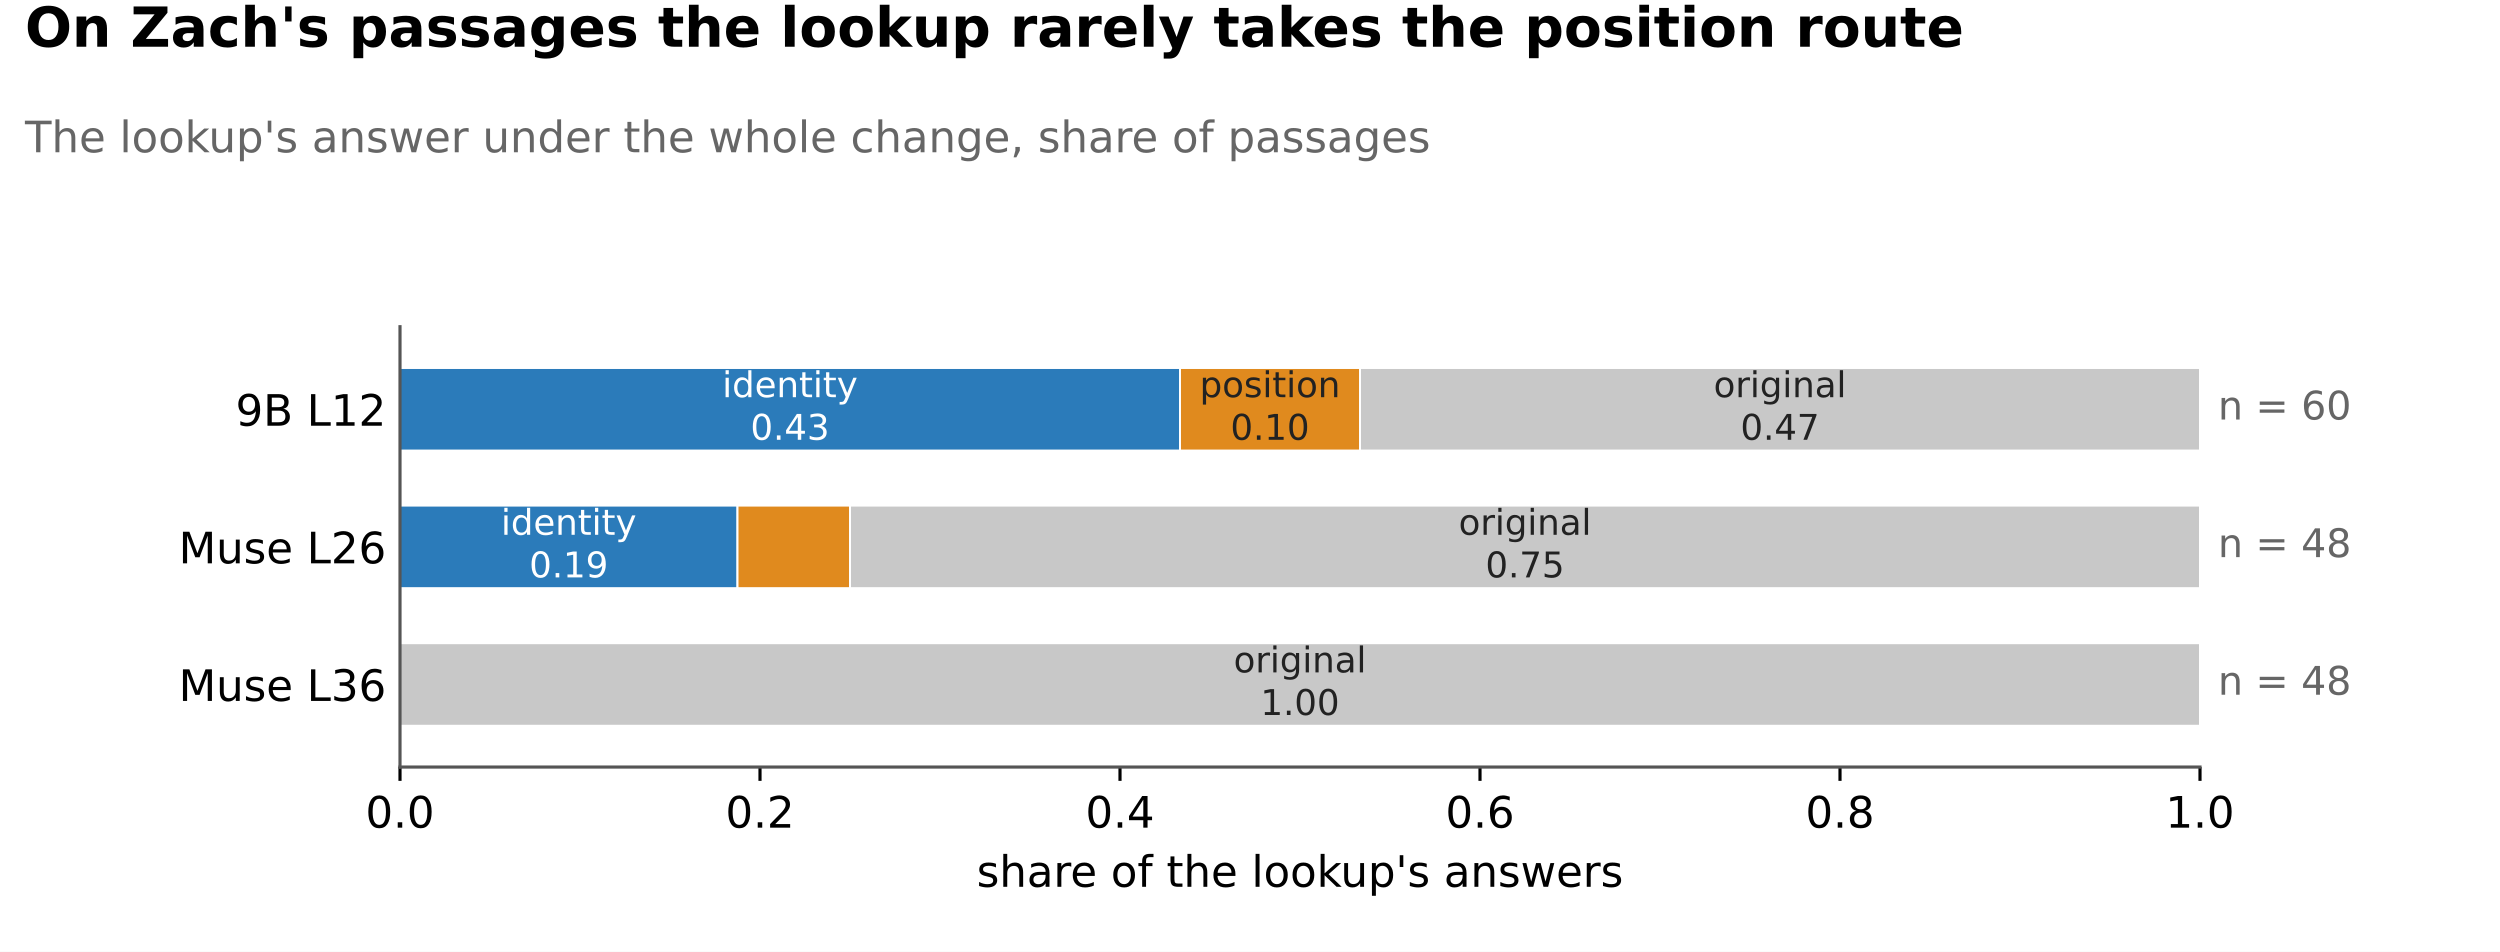
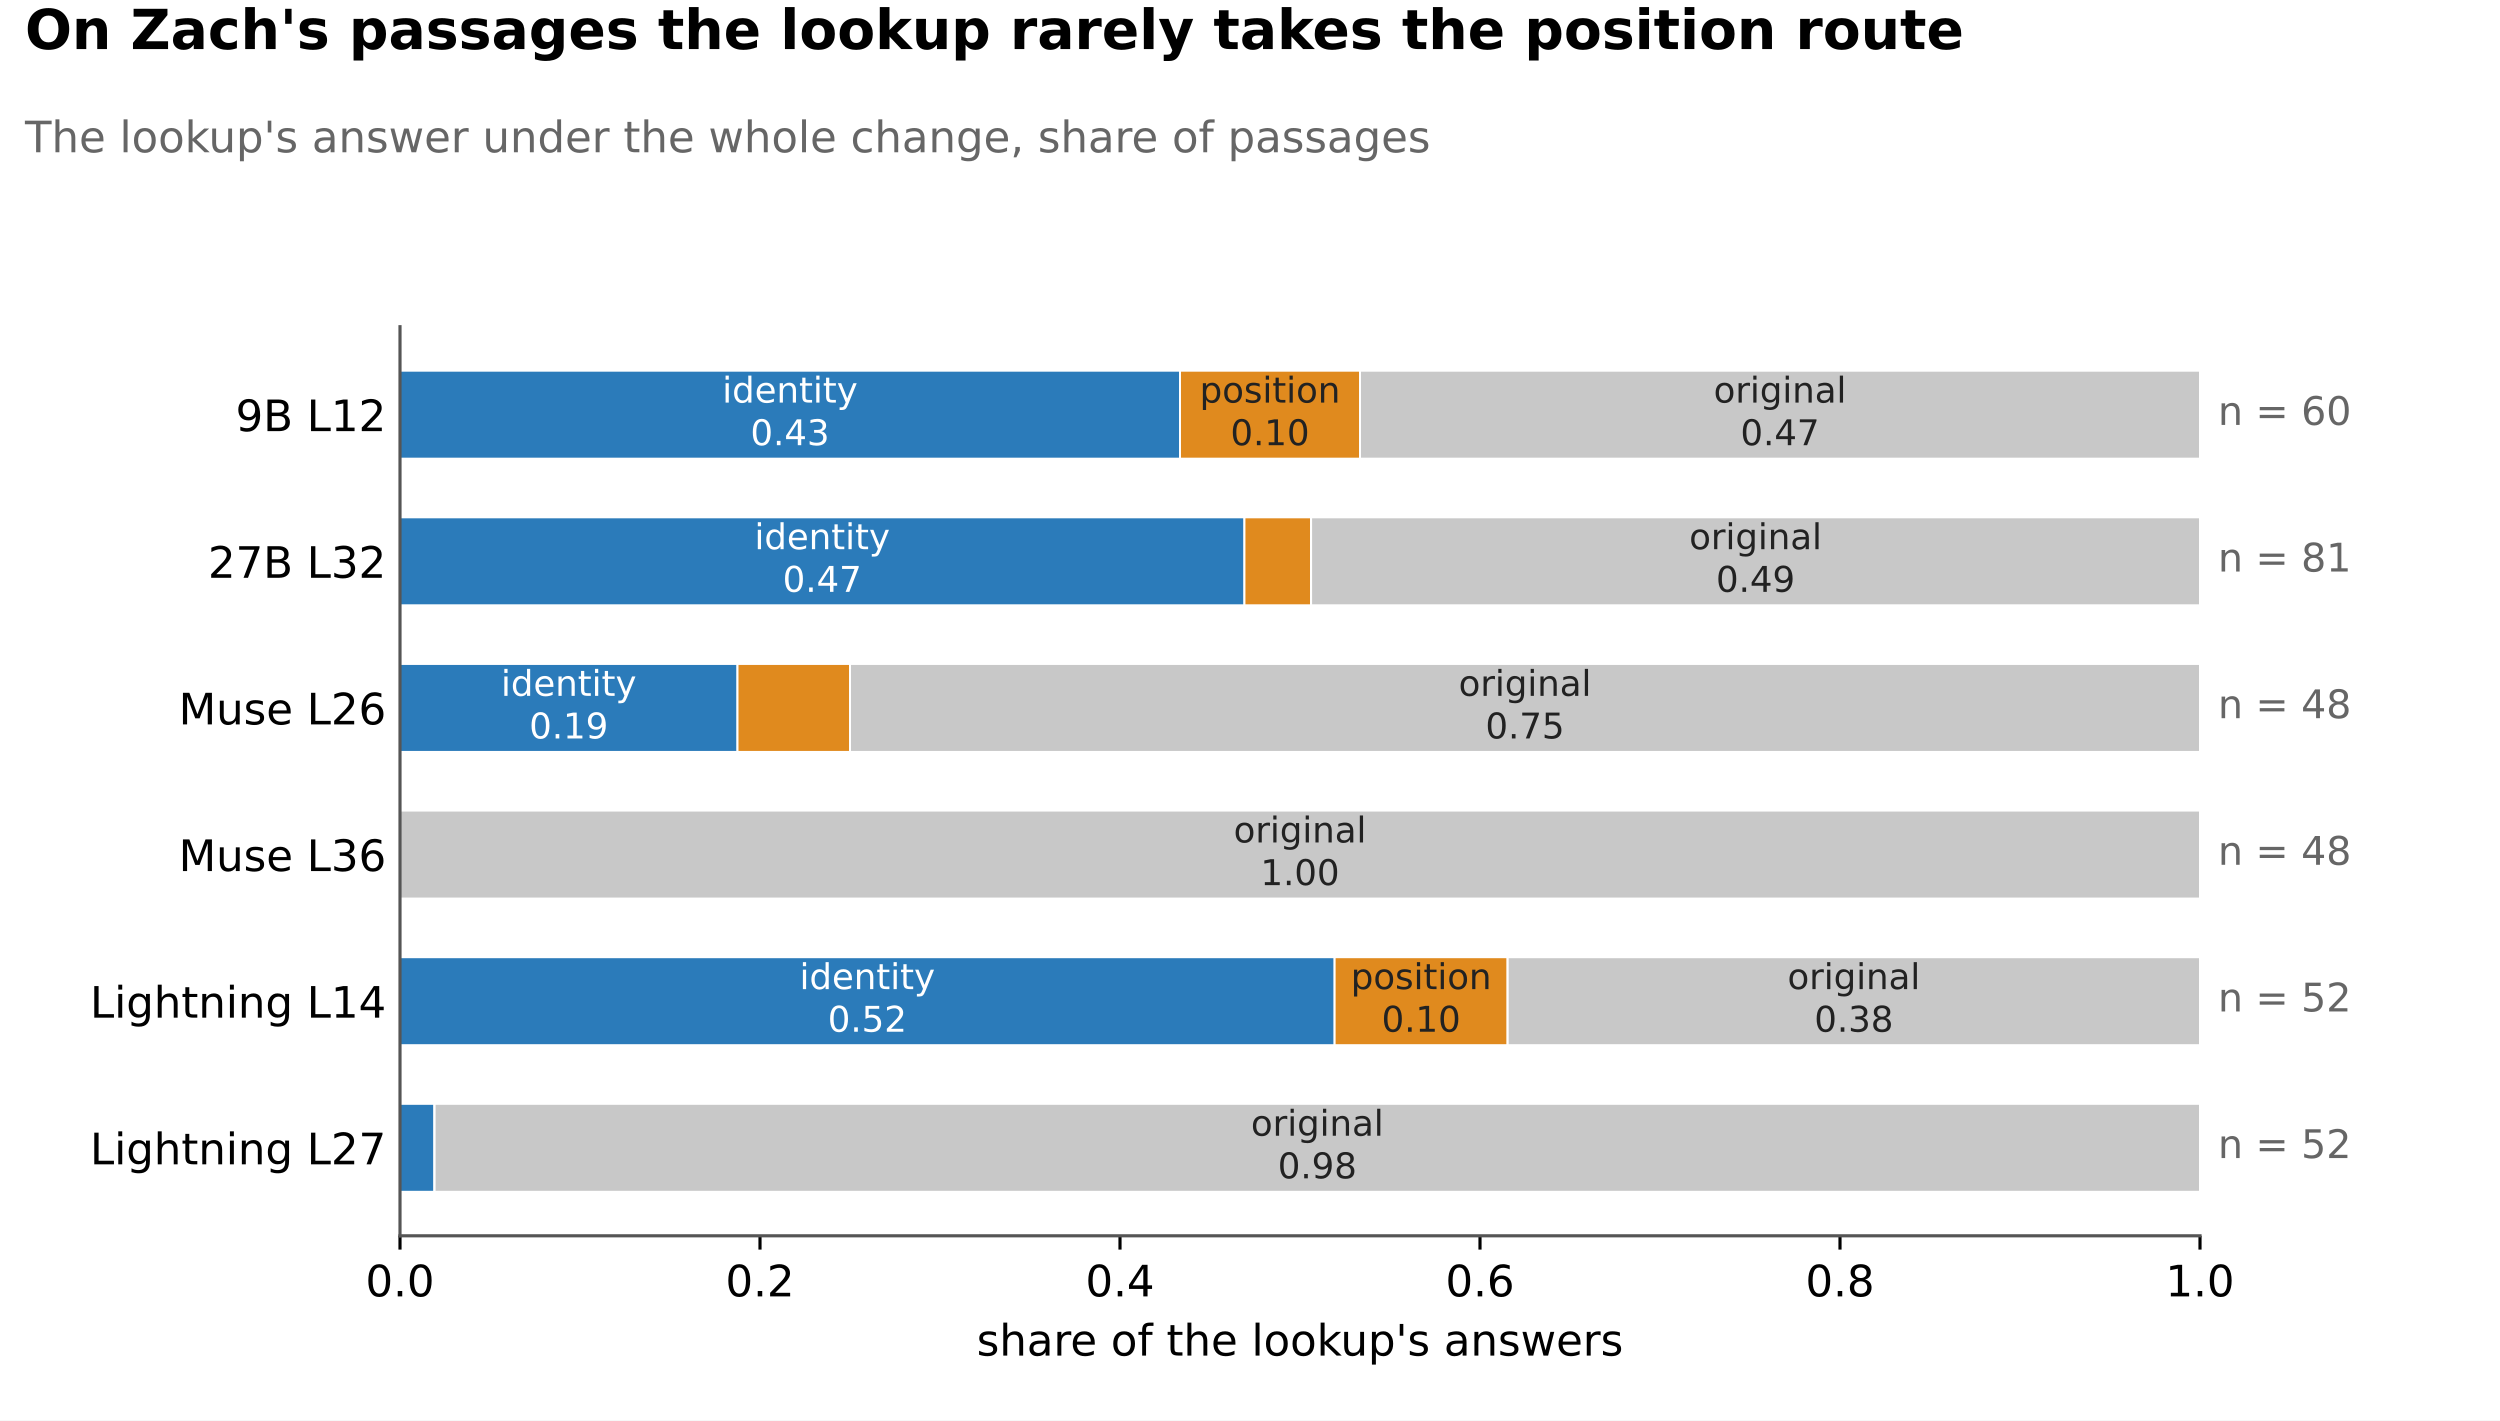
- <svg xmlns="http://www.w3.org/2000/svg" xmlns:xlink="http://www.w3.org/1999/xlink" width="633.6pt" height="241.2pt" viewBox="0 0 633.6 241.2" version="1.1">
+ <svg xmlns="http://www.w3.org/2000/svg" xmlns:xlink="http://www.w3.org/1999/xlink" width="633.6pt" height="360pt" viewBox="0 0 633.6 360" version="1.1">
  <defs>
    <style type="text/css">*{stroke-linejoin: round; stroke-linecap: butt}</style>
  </defs>
  <g id="figure_1">
    <g id="patch_1">
-       <path d="M 0 241.2  L 633.6 241.2  L 633.6 0  L 0 0  z " style="fill: #ffffff" />
+       <path d="M 0 360  L 633.6 360  L 633.6 0  L 0 0  z " style="fill: #ffffff" />
    </g>
    <g id="axes_1">
      <g id="patch_2">
-         <path d="M 101.376 194.4  L 557.568 194.4  L 557.568 82.8  L 101.376 82.8  z " style="fill: #ffffff" />
+         <path d="M 101.376 313.2  L 557.568 313.2  L 557.568 82.8  L 101.376 82.8  z " style="fill: #ffffff" />
      </g>
      <g id="patch_3">
-         <path d="M 101.376 114.188  L 299.059 114.188  L 299.059 93.263  L 101.376 93.263  z " clip-path="url(#pc3056536d1)" style="fill: #2b7bba; stroke: #ffffff; stroke-width: 0.5; stroke-linejoin: miter" />
+         <path d="M 101.376 116.245  L 299.059 116.245  L 299.059 93.948  L 101.376 93.948  z " clip-path="url(#p718fbae16d)" style="fill: #2b7bba; stroke: #ffffff; stroke-width: 0.5; stroke-linejoin: miter" />
      </g>
      <g id="patch_4">
-         <path d="M 299.059 114.188  L 344.678 114.188  L 344.678 93.263  L 299.059 93.263  z " clip-path="url(#pc3056536d1)" style="fill: #e08a1e; stroke: #ffffff; stroke-width: 0.5; stroke-linejoin: miter" />
+         <path d="M 299.059 116.245  L 344.678 116.245  L 344.678 93.948  L 299.059 93.948  z " clip-path="url(#p718fbae16d)" style="fill: #e08a1e; stroke: #ffffff; stroke-width: 0.5; stroke-linejoin: miter" />
      </g>
      <g id="patch_5">
-         <path d="M 344.678 114.188  L 344.678 114.188  L 344.678 93.263  L 344.678 93.263  z " clip-path="url(#pc3056536d1)" style="fill: #009e73; stroke: #ffffff; stroke-width: 0.5; stroke-linejoin: miter" />
+         <path d="M 344.678 116.245  L 344.678 116.245  L 344.678 93.948  L 344.678 93.948  z " clip-path="url(#p718fbae16d)" style="fill: #009e73; stroke: #ffffff; stroke-width: 0.5; stroke-linejoin: miter" />
      </g>
      <g id="patch_6">
-         <path d="M 344.678 114.188  L 557.568 114.188  L 557.568 93.263  L 344.678 93.263  z " clip-path="url(#pc3056536d1)" style="fill: #c8c8c8; stroke: #ffffff; stroke-width: 0.5; stroke-linejoin: miter" />
+         <path d="M 344.678 116.245  L 557.568 116.245  L 557.568 93.948  L 344.678 93.948  z " clip-path="url(#p718fbae16d)" style="fill: #c8c8c8; stroke: #ffffff; stroke-width: 0.5; stroke-linejoin: miter" />
      </g>
      <g id="patch_7">
-         <path d="M 101.376 149.062  L 186.912 149.062  L 186.912 128.137  L 101.376 128.137  z " clip-path="url(#pc3056536d1)" style="fill: #2b7bba; stroke: #ffffff; stroke-width: 0.5; stroke-linejoin: miter" />
+         <path d="M 101.376 153.406  L 315.392 153.406  L 315.392 131.11  L 101.376 131.11  z " clip-path="url(#p718fbae16d)" style="fill: #2b7bba; stroke: #ffffff; stroke-width: 0.5; stroke-linejoin: miter" />
      </g>
      <g id="patch_8">
-         <path d="M 186.912 149.062  L 215.424 149.062  L 215.424 128.137  L 186.912 128.137  z " clip-path="url(#pc3056536d1)" style="fill: #e08a1e; stroke: #ffffff; stroke-width: 0.5; stroke-linejoin: miter" />
+         <path d="M 315.392 153.406  L 332.288 153.406  L 332.288 131.11  L 315.392 131.11  z " clip-path="url(#p718fbae16d)" style="fill: #e08a1e; stroke: #ffffff; stroke-width: 0.5; stroke-linejoin: miter" />
      </g>
      <g id="patch_9">
-         <path d="M 215.424 149.062  L 215.424 149.062  L 215.424 128.137  L 215.424 128.137  z " clip-path="url(#pc3056536d1)" style="fill: #009e73; stroke: #ffffff; stroke-width: 0.5; stroke-linejoin: miter" />
+         <path d="M 332.288 153.406  L 332.288 153.406  L 332.288 131.11  L 332.288 131.11  z " clip-path="url(#p718fbae16d)" style="fill: #009e73; stroke: #ffffff; stroke-width: 0.5; stroke-linejoin: miter" />
      </g>
      <g id="patch_10">
-         <path d="M 215.424 149.062  L 557.568 149.062  L 557.568 128.137  L 215.424 128.137  z " clip-path="url(#pc3056536d1)" style="fill: #c8c8c8; stroke: #ffffff; stroke-width: 0.5; stroke-linejoin: miter" />
+         <path d="M 332.288 153.406  L 557.568 153.406  L 557.568 131.11  L 332.288 131.11  z " clip-path="url(#p718fbae16d)" style="fill: #c8c8c8; stroke: #ffffff; stroke-width: 0.5; stroke-linejoin: miter" />
      </g>
      <g id="patch_11">
-         <path d="M 101.376 183.938  L 101.376 183.938  L 101.376 163.012  L 101.376 163.012  z " clip-path="url(#pc3056536d1)" style="fill: #2b7bba; stroke: #ffffff; stroke-width: 0.5; stroke-linejoin: miter" />
+         <path d="M 101.376 190.568  L 186.912 190.568  L 186.912 168.271  L 101.376 168.271  z " clip-path="url(#p718fbae16d)" style="fill: #2b7bba; stroke: #ffffff; stroke-width: 0.5; stroke-linejoin: miter" />
      </g>
      <g id="patch_12">
-         <path d="M 101.376 183.938  L 101.376 183.938  L 101.376 163.012  L 101.376 163.012  z " clip-path="url(#pc3056536d1)" style="fill: #e08a1e; stroke: #ffffff; stroke-width: 0.5; stroke-linejoin: miter" />
+         <path d="M 186.912 190.568  L 215.424 190.568  L 215.424 168.271  L 186.912 168.271  z " clip-path="url(#p718fbae16d)" style="fill: #e08a1e; stroke: #ffffff; stroke-width: 0.5; stroke-linejoin: miter" />
      </g>
      <g id="patch_13">
-         <path d="M 101.376 183.938  L 101.376 183.938  L 101.376 163.012  L 101.376 163.012  z " clip-path="url(#pc3056536d1)" style="fill: #009e73; stroke: #ffffff; stroke-width: 0.5; stroke-linejoin: miter" />
+         <path d="M 215.424 190.568  L 215.424 190.568  L 215.424 168.271  L 215.424 168.271  z " clip-path="url(#p718fbae16d)" style="fill: #009e73; stroke: #ffffff; stroke-width: 0.5; stroke-linejoin: miter" />
      </g>
      <g id="patch_14">
-         <path d="M 101.376 183.938  L 557.568 183.938  L 557.568 163.012  L 101.376 163.012  z " clip-path="url(#pc3056536d1)" style="fill: #c8c8c8; stroke: #ffffff; stroke-width: 0.5; stroke-linejoin: miter" />
+         <path d="M 215.424 190.568  L 557.568 190.568  L 557.568 168.271  L 215.424 168.271  z " clip-path="url(#p718fbae16d)" style="fill: #c8c8c8; stroke: #ffffff; stroke-width: 0.5; stroke-linejoin: miter" />
+       </g>
+       <g id="patch_15">
+         <path d="M 101.376 227.729  L 101.376 227.729  L 101.376 205.432  L 101.376 205.432  z " clip-path="url(#p718fbae16d)" style="fill: #2b7bba; stroke: #ffffff; stroke-width: 0.5; stroke-linejoin: miter" />
+       </g>
+       <g id="patch_16">
+         <path d="M 101.376 227.729  L 101.376 227.729  L 101.376 205.432  L 101.376 205.432  z " clip-path="url(#p718fbae16d)" style="fill: #e08a1e; stroke: #ffffff; stroke-width: 0.5; stroke-linejoin: miter" />
+       </g>
+       <g id="patch_17">
+         <path d="M 101.376 227.729  L 101.376 227.729  L 101.376 205.432  L 101.376 205.432  z " clip-path="url(#p718fbae16d)" style="fill: #009e73; stroke: #ffffff; stroke-width: 0.5; stroke-linejoin: miter" />
+       </g>
+       <g id="patch_18">
+         <path d="M 101.376 227.729  L 557.568 227.729  L 557.568 205.432  L 101.376 205.432  z " clip-path="url(#p718fbae16d)" style="fill: #c8c8c8; stroke: #ffffff; stroke-width: 0.5; stroke-linejoin: miter" />
+       </g>
+       <g id="patch_19">
+         <path d="M 101.376 264.89  L 338.245 264.89  L 338.245 242.594  L 101.376 242.594  z " clip-path="url(#p718fbae16d)" style="fill: #2b7bba; stroke: #ffffff; stroke-width: 0.5; stroke-linejoin: miter" />
+       </g>
+       <g id="patch_20">
+         <path d="M 338.245 264.89  L 382.11 264.89  L 382.11 242.594  L 338.245 242.594  z " clip-path="url(#p718fbae16d)" style="fill: #e08a1e; stroke: #ffffff; stroke-width: 0.5; stroke-linejoin: miter" />
+       </g>
+       <g id="patch_21">
+         <path d="M 382.11 264.89  L 382.11 264.89  L 382.11 242.594  L 382.11 242.594  z " clip-path="url(#p718fbae16d)" style="fill: #009e73; stroke: #ffffff; stroke-width: 0.5; stroke-linejoin: miter" />
+       </g>
+       <g id="patch_22">
+         <path d="M 382.11 264.89  L 557.568 264.89  L 557.568 242.594  L 382.11 242.594  z " clip-path="url(#p718fbae16d)" style="fill: #c8c8c8; stroke: #ffffff; stroke-width: 0.5; stroke-linejoin: miter" />
+       </g>
+       <g id="patch_23">
+         <path d="M 101.376 302.052  L 110.149 302.052  L 110.149 279.755  L 101.376 279.755  z " clip-path="url(#p718fbae16d)" style="fill: #2b7bba; stroke: #ffffff; stroke-width: 0.5; stroke-linejoin: miter" />
+       </g>
+       <g id="patch_24">
+         <path d="M 110.149 302.052  L 110.149 302.052  L 110.149 279.755  L 110.149 279.755  z " clip-path="url(#p718fbae16d)" style="fill: #e08a1e; stroke: #ffffff; stroke-width: 0.5; stroke-linejoin: miter" />
+       </g>
+       <g id="patch_25">
+         <path d="M 110.149 302.052  L 110.149 302.052  L 110.149 279.755  L 110.149 279.755  z " clip-path="url(#p718fbae16d)" style="fill: #009e73; stroke: #ffffff; stroke-width: 0.5; stroke-linejoin: miter" />
+       </g>
+       <g id="patch_26">
+         <path d="M 110.149 302.052  L 557.568 302.052  L 557.568 279.755  L 110.149 279.755  z " clip-path="url(#p718fbae16d)" style="fill: #c8c8c8; stroke: #ffffff; stroke-width: 0.5; stroke-linejoin: miter" />
      </g>
      <g id="matplotlib.axis_1">
        <g id="xtick_1">
          <g id="line2d_1">
            <defs>
-               <path id="mbf19b6e17c" d="M 0 0  L 0 3.5  " style="stroke: #000000; stroke-width: 0.8" />
+               <path id="m9272430f36" d="M 0 0  L 0 3.5  " style="stroke: #000000; stroke-width: 0.8" />
            </defs>
            <g>
-               <use xlink:href="#mbf19b6e17c" x="101.376" y="194.4" style="stroke: #000000; stroke-width: 0.8" />
+               <use xlink:href="#m9272430f36" x="101.376" y="313.2" style="stroke: #000000; stroke-width: 0.8" />
            </g>
          </g>
          <g id="text_1">
-             <text style="font-size: 11px; font-family: 'DejaVu Sans'; text-anchor: middle" x="101.376" y="209.757" transform="rotate(-0 101.376 209.7574)">0.0</text>
+             <text style="font-size: 11px; font-family: 'DejaVu Sans'; text-anchor: middle" x="101.376" y="328.557" transform="rotate(-0 101.376 328.5574)">0.0</text>
          </g>
        </g>
        <g id="xtick_2">
          <g id="line2d_2">
            <g>
-               <use xlink:href="#mbf19b6e17c" x="192.614" y="194.4" style="stroke: #000000; stroke-width: 0.8" />
+               <use xlink:href="#m9272430f36" x="192.614" y="313.2" style="stroke: #000000; stroke-width: 0.8" />
            </g>
          </g>
          <g id="text_2">
-             <text style="font-size: 11px; font-family: 'DejaVu Sans'; text-anchor: middle" x="192.614" y="209.757" transform="rotate(-0 192.6144 209.7574)">0.2</text>
+             <text style="font-size: 11px; font-family: 'DejaVu Sans'; text-anchor: middle" x="192.614" y="328.557" transform="rotate(-0 192.6144 328.5574)">0.2</text>
          </g>
        </g>
        <g id="xtick_3">
          <g id="line2d_3">
            <g>
-               <use xlink:href="#mbf19b6e17c" x="283.853" y="194.4" style="stroke: #000000; stroke-width: 0.8" />
+               <use xlink:href="#m9272430f36" x="283.853" y="313.2" style="stroke: #000000; stroke-width: 0.8" />
            </g>
          </g>
          <g id="text_3">
-             <text style="font-size: 11px; font-family: 'DejaVu Sans'; text-anchor: middle" x="283.853" y="209.757" transform="rotate(-0 283.8528 209.7574)">0.4</text>
+             <text style="font-size: 11px; font-family: 'DejaVu Sans'; text-anchor: middle" x="283.853" y="328.557" transform="rotate(-0 283.8528 328.5574)">0.4</text>
          </g>
        </g>
        <g id="xtick_4">
          <g id="line2d_4">
            <g>
-               <use xlink:href="#mbf19b6e17c" x="375.091" y="194.4" style="stroke: #000000; stroke-width: 0.8" />
+               <use xlink:href="#m9272430f36" x="375.091" y="313.2" style="stroke: #000000; stroke-width: 0.8" />
            </g>
          </g>
          <g id="text_4">
-             <text style="font-size: 11px; font-family: 'DejaVu Sans'; text-anchor: middle" x="375.091" y="209.757" transform="rotate(-0 375.0912 209.7574)">0.6</text>
+             <text style="font-size: 11px; font-family: 'DejaVu Sans'; text-anchor: middle" x="375.091" y="328.557" transform="rotate(-0 375.0912 328.5574)">0.6</text>
          </g>
        </g>
        <g id="xtick_5">
          <g id="line2d_5">
            <g>
-               <use xlink:href="#mbf19b6e17c" x="466.33" y="194.4" style="stroke: #000000; stroke-width: 0.8" />
+               <use xlink:href="#m9272430f36" x="466.33" y="313.2" style="stroke: #000000; stroke-width: 0.8" />
            </g>
          </g>
          <g id="text_5">
-             <text style="font-size: 11px; font-family: 'DejaVu Sans'; text-anchor: middle" x="466.33" y="209.757" transform="rotate(-0 466.3296 209.7574)">0.8</text>
+             <text style="font-size: 11px; font-family: 'DejaVu Sans'; text-anchor: middle" x="466.33" y="328.557" transform="rotate(-0 466.3296 328.5574)">0.8</text>
          </g>
        </g>
        <g id="xtick_6">
          <g id="line2d_6">
            <g>
-               <use xlink:href="#mbf19b6e17c" x="557.568" y="194.4" style="stroke: #000000; stroke-width: 0.8" />
+               <use xlink:href="#m9272430f36" x="557.568" y="313.2" style="stroke: #000000; stroke-width: 0.8" />
            </g>
          </g>
          <g id="text_6">
-             <text style="font-size: 11px; font-family: 'DejaVu Sans'; text-anchor: middle" x="557.568" y="209.757" transform="rotate(-0 557.568 209.7574)">1.0</text>
+             <text style="font-size: 11px; font-family: 'DejaVu Sans'; text-anchor: middle" x="557.568" y="328.557" transform="rotate(-0 557.568 328.5574)">1.0</text>
          </g>
        </g>
        <g id="text_7">
-           <text style="font-size: 11px; font-family: 'DejaVu Sans'; text-anchor: middle" x="329.472" y="224.758" transform="rotate(-0 329.472 224.7583)">share of the lookup's answers</text>
+           <text style="font-size: 11px; font-family: 'DejaVu Sans'; text-anchor: middle" x="329.472" y="343.558" transform="rotate(-0 329.472 343.5583)">share of the lookup's answers</text>
        </g>
      </g>
      <g id="matplotlib.axis_2">
        <g id="ytick_1">
          <g id="line2d_7" />
          <g id="text_8">
-             <text style="font-size: 11px; font-family: 'DejaVu Sans'; text-anchor: end" x="97.876" y="107.904" transform="rotate(-0 97.876 107.9037)">9B L12</text>
+             <text style="font-size: 11px; font-family: 'DejaVu Sans'; text-anchor: end" x="97.876" y="109.275" transform="rotate(-0 97.876 109.2755)">9B L12</text>
          </g>
        </g>
        <g id="ytick_2">
          <g id="line2d_8" />
          <g id="text_9">
-             <text style="font-size: 11px; font-family: 'DejaVu Sans'; text-anchor: end" x="97.876" y="142.779" transform="rotate(-0 97.876 142.7787)">Muse L26</text>
+             <text style="font-size: 11px; font-family: 'DejaVu Sans'; text-anchor: end" x="97.876" y="146.437" transform="rotate(-0 97.876 146.4368)">27B L32</text>
          </g>
        </g>
        <g id="ytick_3">
          <g id="line2d_9" />
          <g id="text_10">
-             <text style="font-size: 11px; font-family: 'DejaVu Sans'; text-anchor: end" x="97.876" y="177.654" transform="rotate(-0 97.876 177.6537)">Muse L36</text>
-           </g>
-         </g>
-       </g>
-       <g id="patch_15">
-         <path d="M 101.376 194.4  L 101.376 82.8  " style="fill: none; stroke: #555555; stroke-width: 0.8; stroke-linejoin: miter; stroke-linecap: square" />
-       </g>
-       <g id="patch_16">
-         <path d="M 101.376 194.4  L 557.568 194.4  " style="fill: none; stroke: #555555; stroke-width: 0.8; stroke-linejoin: miter; stroke-linecap: square" />
-       </g>
-       <g id="text_11">
-         <text style="font-size: 9px; font-family: 'DejaVu Sans'; fill: #ffffff" transform="translate(183.048 100.6624)">identity</text>
-         <text style="font-size: 9px; font-family: 'DejaVu Sans'; fill: #ffffff" transform="translate(190.1981 111.4641)">0.43</text>
-       </g>
-       <g id="text_12">
-         <text style="font-size: 9px; font-family: 'DejaVu Sans'; fill: #222222" transform="translate(304.0446 100.6624)">position</text>
-         <text style="font-size: 9px; font-family: 'DejaVu Sans'; fill: #222222" transform="translate(311.8493 111.4641)">0.10</text>
-       </g>
-       <g id="text_13">
-         <text style="font-size: 9px; font-family: 'DejaVu Sans'; fill: #222222" transform="translate(434.303 100.6624)">original</text>
-         <text style="font-size: 9px; font-family: 'DejaVu Sans'; fill: #222222" transform="translate(441.1037 111.4641)">0.47</text>
+             <text style="font-size: 11px; font-family: 'DejaVu Sans'; text-anchor: end" x="97.876" y="183.598" transform="rotate(-0 97.876 183.5981)">Muse L26</text>
+           </g>
+         </g>
+         <g id="ytick_4">
+           <g id="line2d_10" />
+           <g id="text_11">
+             <text style="font-size: 11px; font-family: 'DejaVu Sans'; text-anchor: end" x="97.876" y="220.759" transform="rotate(-0 97.876 220.7594)">Muse L36</text>
+           </g>
+         </g>
+         <g id="ytick_5">
+           <g id="line2d_11" />
+           <g id="text_12">
+             <text style="font-size: 11px; font-family: 'DejaVu Sans'; text-anchor: end" x="97.876" y="257.921" transform="rotate(-0 97.876 257.9211)">Lightning L14</text>
+           </g>
+         </g>
+         <g id="ytick_6">
+           <g id="line2d_12" />
+           <g id="text_13">
+             <text style="font-size: 11px; font-family: 'DejaVu Sans'; text-anchor: end" x="97.876" y="295.082" transform="rotate(-0 97.876 295.0824)">Lightning L27</text>
+           </g>
+         </g>
+       </g>
+       <g id="patch_27">
+         <path d="M 101.376 313.2  L 101.376 82.8  " style="fill: none; stroke: #555555; stroke-width: 0.8; stroke-linejoin: miter; stroke-linecap: square" />
+       </g>
+       <g id="patch_28">
+         <path d="M 101.376 313.2  L 557.568 313.2  " style="fill: none; stroke: #555555; stroke-width: 0.8; stroke-linejoin: miter; stroke-linecap: square" />
      </g>
      <g id="text_14">
-         <text style="font-size: 10px; font-family: 'DejaVu Sans'; text-anchor: start; fill: #666666" x="562.13" y="106.323" transform="rotate(-0 562.1299 106.3227)">n = 60</text>
+         <text style="font-size: 9px; font-family: 'DejaVu Sans'; fill: #ffffff" transform="translate(183.048 102.0341)">identity</text>
+         <text style="font-size: 9px; font-family: 'DejaVu Sans'; fill: #ffffff" transform="translate(190.1981 112.8359)">0.43</text>
      </g>
      <g id="text_15">
-         <text style="font-size: 9px; font-family: 'DejaVu Sans'; fill: #ffffff" transform="translate(126.9744 135.5374)">identity</text>
-         <text style="font-size: 9px; font-family: 'DejaVu Sans'; fill: #ffffff" transform="translate(134.1245 146.3391)">0.19</text>
+         <text style="font-size: 9px; font-family: 'DejaVu Sans'; fill: #222222" transform="translate(304.0446 102.0341)">position</text>
+         <text style="font-size: 9px; font-family: 'DejaVu Sans'; fill: #222222" transform="translate(311.8493 112.8359)">0.10</text>
      </g>
      <g id="text_16">
-         <text style="font-size: 9px; font-family: 'DejaVu Sans'; fill: #222222" transform="translate(369.6758 135.5374)">original</text>
-         <text style="font-size: 9px; font-family: 'DejaVu Sans'; fill: #222222" transform="translate(376.4765 146.3391)">0.75</text>
+         <text style="font-size: 9px; font-family: 'DejaVu Sans'; fill: #222222" transform="translate(434.303 102.0341)">original</text>
+         <text style="font-size: 9px; font-family: 'DejaVu Sans'; fill: #222222" transform="translate(441.1037 112.8359)">0.47</text>
      </g>
      <g id="text_17">
-         <text style="font-size: 10px; font-family: 'DejaVu Sans'; text-anchor: start; fill: #666666" x="562.13" y="141.198" transform="rotate(-0 562.1299 141.1977)">n = 48</text>
+         <text style="font-size: 10px; font-family: 'DejaVu Sans'; text-anchor: start; fill: #666666" x="562.13" y="107.694" transform="rotate(-0 562.1299 107.6944)">n = 60</text>
      </g>
      <g id="text_18">
-         <text style="font-size: 9px; font-family: 'DejaVu Sans'; fill: #222222" transform="translate(312.6518 170.4124)">original</text>
-         <text style="font-size: 9px; font-family: 'DejaVu Sans'; fill: #222222" transform="translate(319.4525 181.2141)">1.00</text>
+         <text style="font-size: 9px; font-family: 'DejaVu Sans'; fill: #ffffff" transform="translate(191.2144 139.1954)">identity</text>
+         <text style="font-size: 9px; font-family: 'DejaVu Sans'; fill: #ffffff" transform="translate(198.3645 149.9972)">0.47</text>
      </g>
      <g id="text_19">
-         <text style="font-size: 10px; font-family: 'DejaVu Sans'; text-anchor: start; fill: #666666" x="562.13" y="176.073" transform="rotate(-0 562.1299 176.0727)">n = 48</text>
-       </g>
-     </g>
-     <g id="text_20">
-       <text style="font-weight: 700; font-size: 14px; font-family: 'DejaVu Sans'; text-anchor: start" x="6.336" y="11.844" transform="rotate(-0 6.336 11.84381)">On Zach's passages the lookup rarely takes the position route</text>
-     </g>
-     <g id="text_21">
+         <text style="font-size: 9px; font-family: 'DejaVu Sans'; fill: #222222" transform="translate(428.1078 139.1954)">original</text>
+         <text style="font-size: 9px; font-family: 'DejaVu Sans'; fill: #222222" transform="translate(434.9085 149.9972)">0.49</text>
+       </g>
+       <g id="text_20">
+         <text style="font-size: 10px; font-family: 'DejaVu Sans'; text-anchor: start; fill: #666666" x="562.13" y="144.856" transform="rotate(-0 562.1299 144.8557)">n = 81</text>
+       </g>
+       <g id="text_21">
+         <text style="font-size: 9px; font-family: 'DejaVu Sans'; fill: #ffffff" transform="translate(126.9744 176.3567)">identity</text>
+         <text style="font-size: 9px; font-family: 'DejaVu Sans'; fill: #ffffff" transform="translate(134.1245 187.1585)">0.19</text>
+       </g>
+       <g id="text_22">
+         <text style="font-size: 9px; font-family: 'DejaVu Sans'; fill: #222222" transform="translate(369.6758 176.3567)">original</text>
+         <text style="font-size: 9px; font-family: 'DejaVu Sans'; fill: #222222" transform="translate(376.4765 187.1585)">0.75</text>
+       </g>
+       <g id="text_23">
+         <text style="font-size: 10px; font-family: 'DejaVu Sans'; text-anchor: start; fill: #666666" x="562.13" y="182.017" transform="rotate(-0 562.1299 182.017)">n = 48</text>
+       </g>
+       <g id="text_24">
+         <text style="font-size: 9px; font-family: 'DejaVu Sans'; fill: #222222" transform="translate(312.6518 213.518)">original</text>
+         <text style="font-size: 9px; font-family: 'DejaVu Sans'; fill: #222222" transform="translate(319.4525 224.3198)">1.00</text>
+       </g>
+       <g id="text_25">
+         <text style="font-size: 10px; font-family: 'DejaVu Sans'; text-anchor: start; fill: #666666" x="562.13" y="219.178" transform="rotate(-0 562.1299 219.1783)">n = 48</text>
+       </g>
+       <g id="text_26">
+         <text style="font-size: 9px; font-family: 'DejaVu Sans'; fill: #ffffff" transform="translate(202.6409 250.6793)">identity</text>
+         <text style="font-size: 9px; font-family: 'DejaVu Sans'; fill: #ffffff" transform="translate(209.7909 261.4811)">0.52</text>
+       </g>
+       <g id="text_27">
+         <text style="font-size: 9px; font-family: 'DejaVu Sans'; fill: #222222" transform="translate(342.353 250.6793)">position</text>
+         <text style="font-size: 9px; font-family: 'DejaVu Sans'; fill: #222222" transform="translate(350.1577 261.4811)">0.10</text>
+       </g>
+       <g id="text_28">
+         <text style="font-size: 9px; font-family: 'DejaVu Sans'; fill: #222222" transform="translate(453.0186 250.6793)">original</text>
+         <text style="font-size: 9px; font-family: 'DejaVu Sans'; fill: #222222" transform="translate(459.8192 261.4811)">0.38</text>
+       </g>
+       <g id="text_29">
+         <text style="font-size: 10px; font-family: 'DejaVu Sans'; text-anchor: start; fill: #666666" x="562.13" y="256.34" transform="rotate(-0 562.1299 256.3396)">n = 52</text>
+       </g>
+       <g id="text_30">
+         <text style="font-size: 9px; font-family: 'DejaVu Sans'; fill: #222222" transform="translate(317.0383 287.8406)">original</text>
+         <text style="font-size: 9px; font-family: 'DejaVu Sans'; fill: #222222" transform="translate(323.8389 298.6423)">0.98</text>
+       </g>
+       <g id="text_31">
+         <text style="font-size: 10px; font-family: 'DejaVu Sans'; text-anchor: start; fill: #666666" x="562.13" y="293.501" transform="rotate(-0 562.1299 293.5009)">n = 52</text>
+       </g>
+     </g>
+     <g id="text_32">
+       <text style="font-weight: 700; font-size: 14px; font-family: 'DejaVu Sans'; text-anchor: start" x="6.336" y="12.438" transform="rotate(-0 6.336 12.43781)">On Zach's passages the lookup rarely takes the position route</text>
+     </g>
+     <g id="text_33">
      <text style="font-size: 11px; font-family: 'DejaVu Sans'; text-anchor: start; fill: #666666" x="6.336" y="38.598" transform="rotate(-0 6.336 38.59828)">The lookup's answer under the whole change, share of passages</text>
    </g>
  </g>
  <defs>
-     <clipPath id="pc3056536d1">
-       <rect x="101.376" y="82.8" width="456.192" height="111.6" />
+     <clipPath id="p718fbae16d">
+       <rect x="101.376" y="82.8" width="456.192" height="230.4" />
    </clipPath>
  </defs>
</svg>
